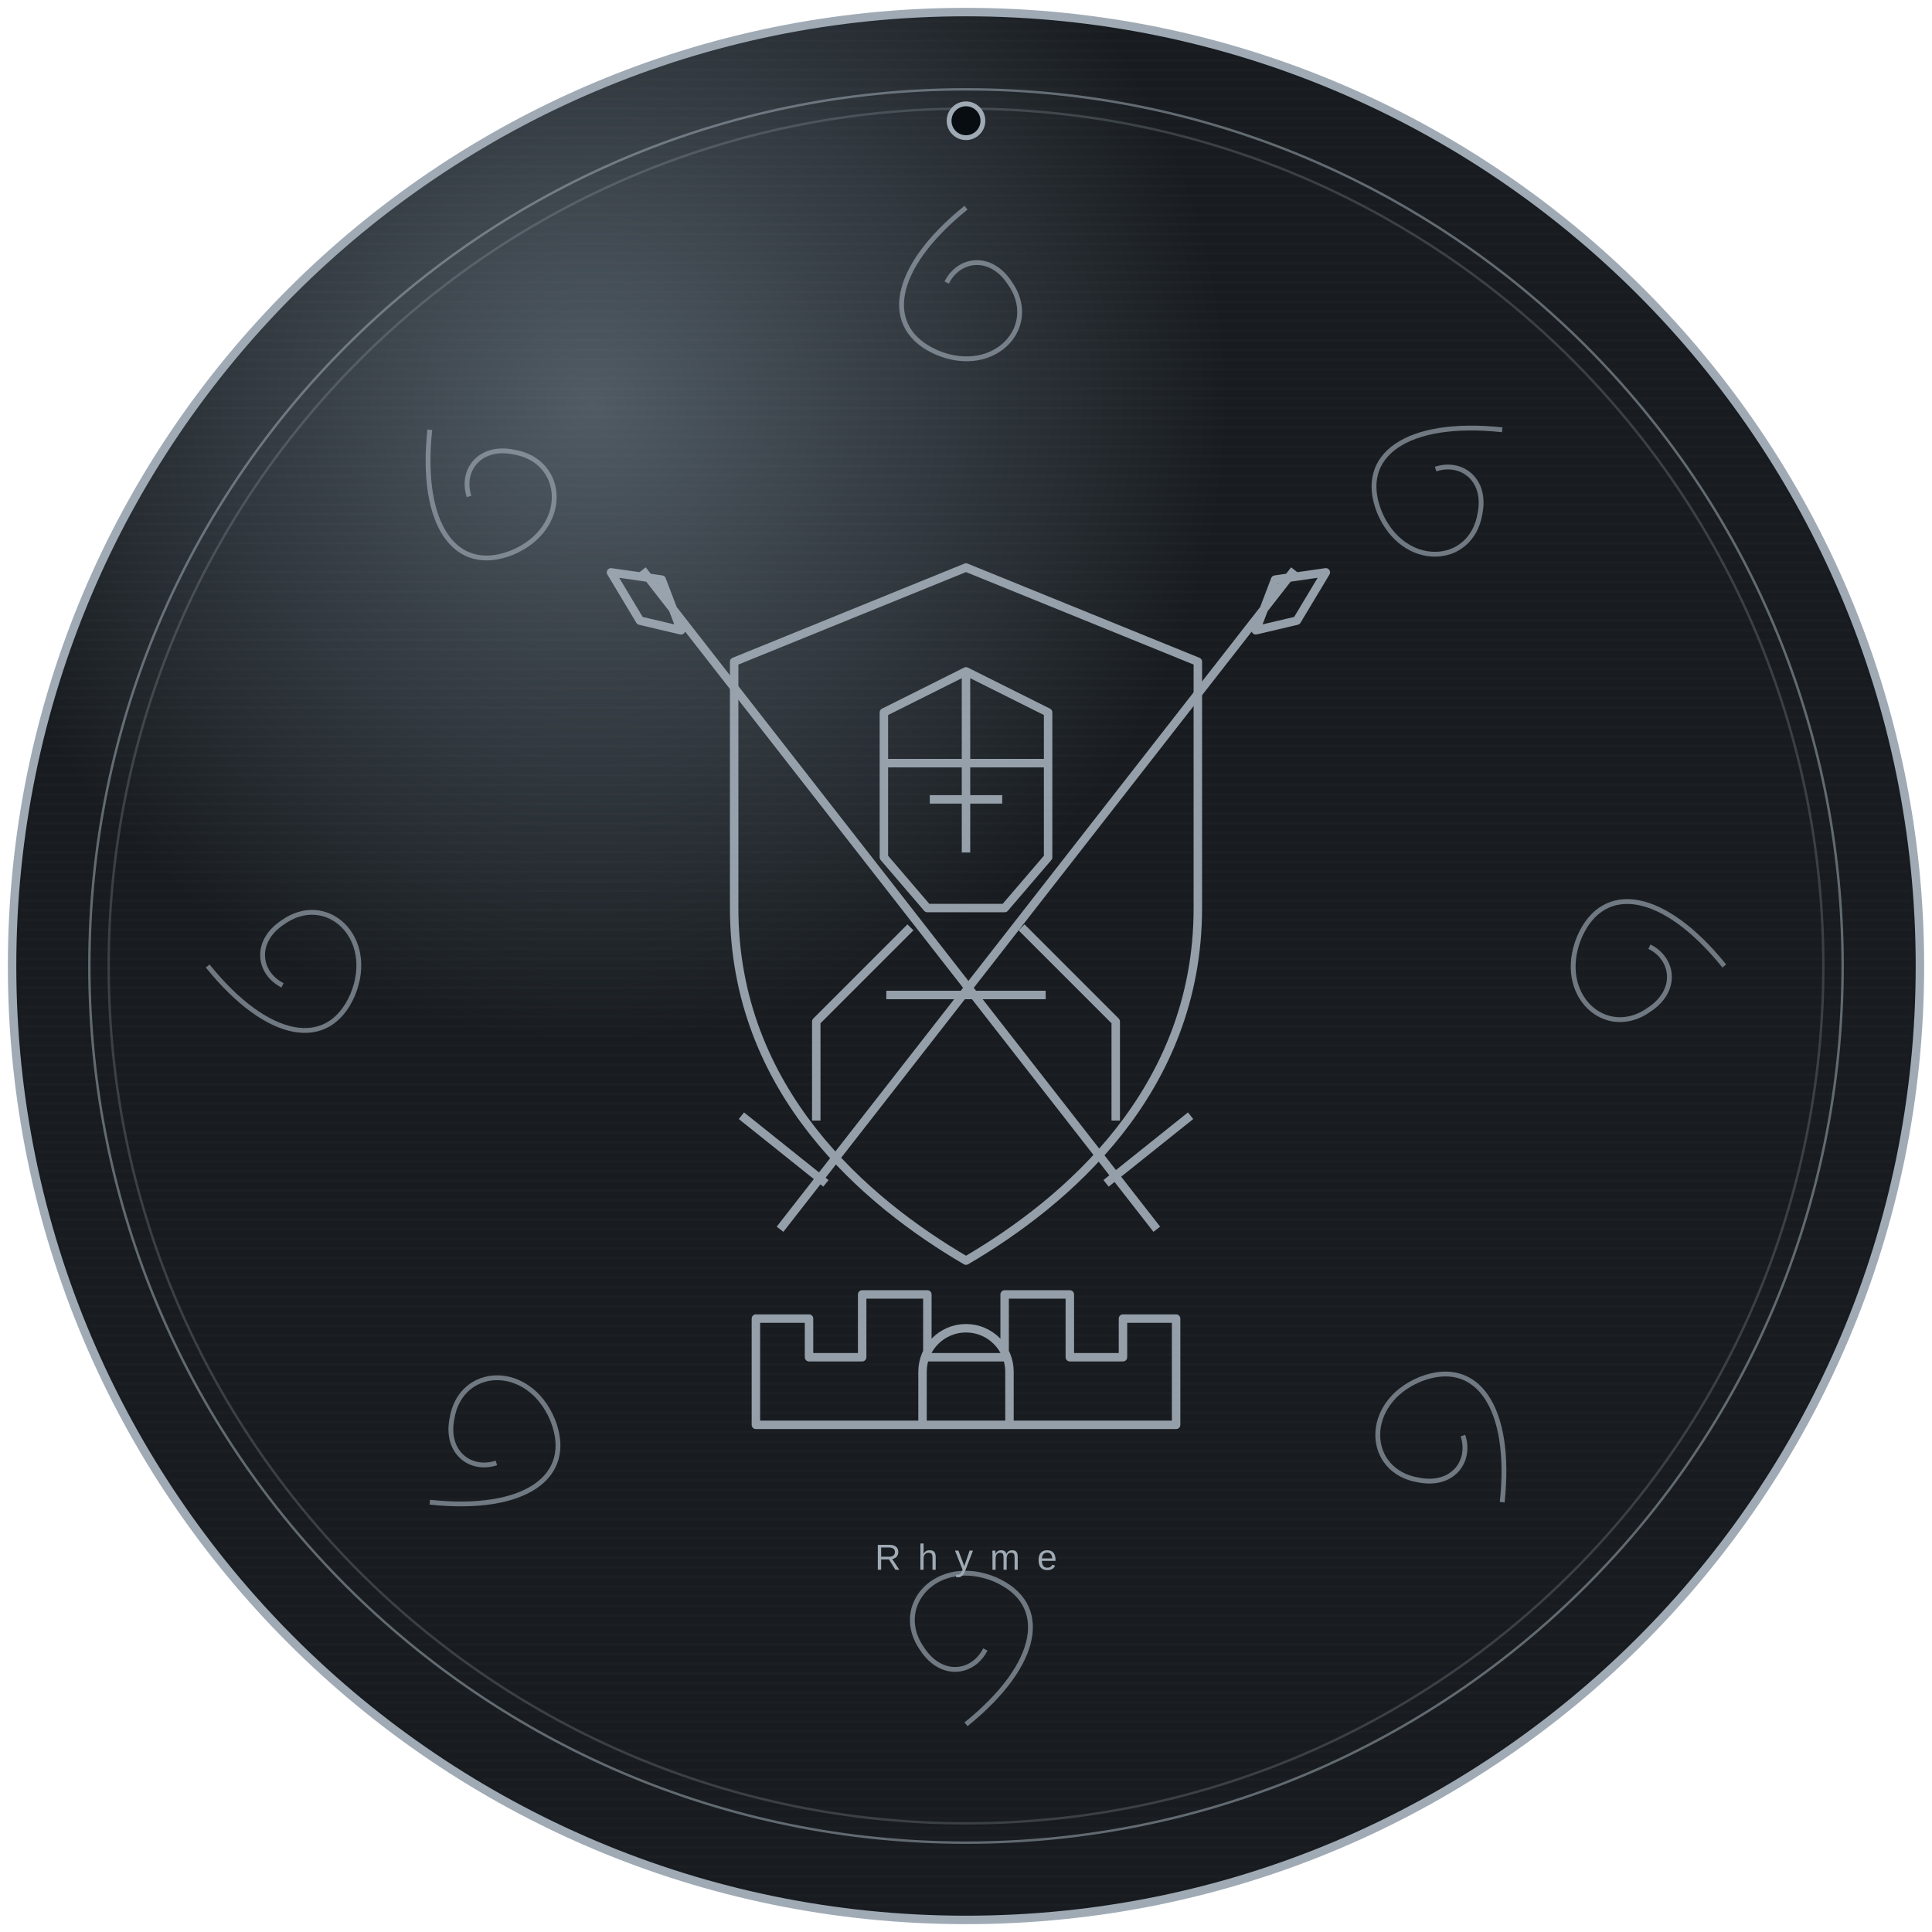
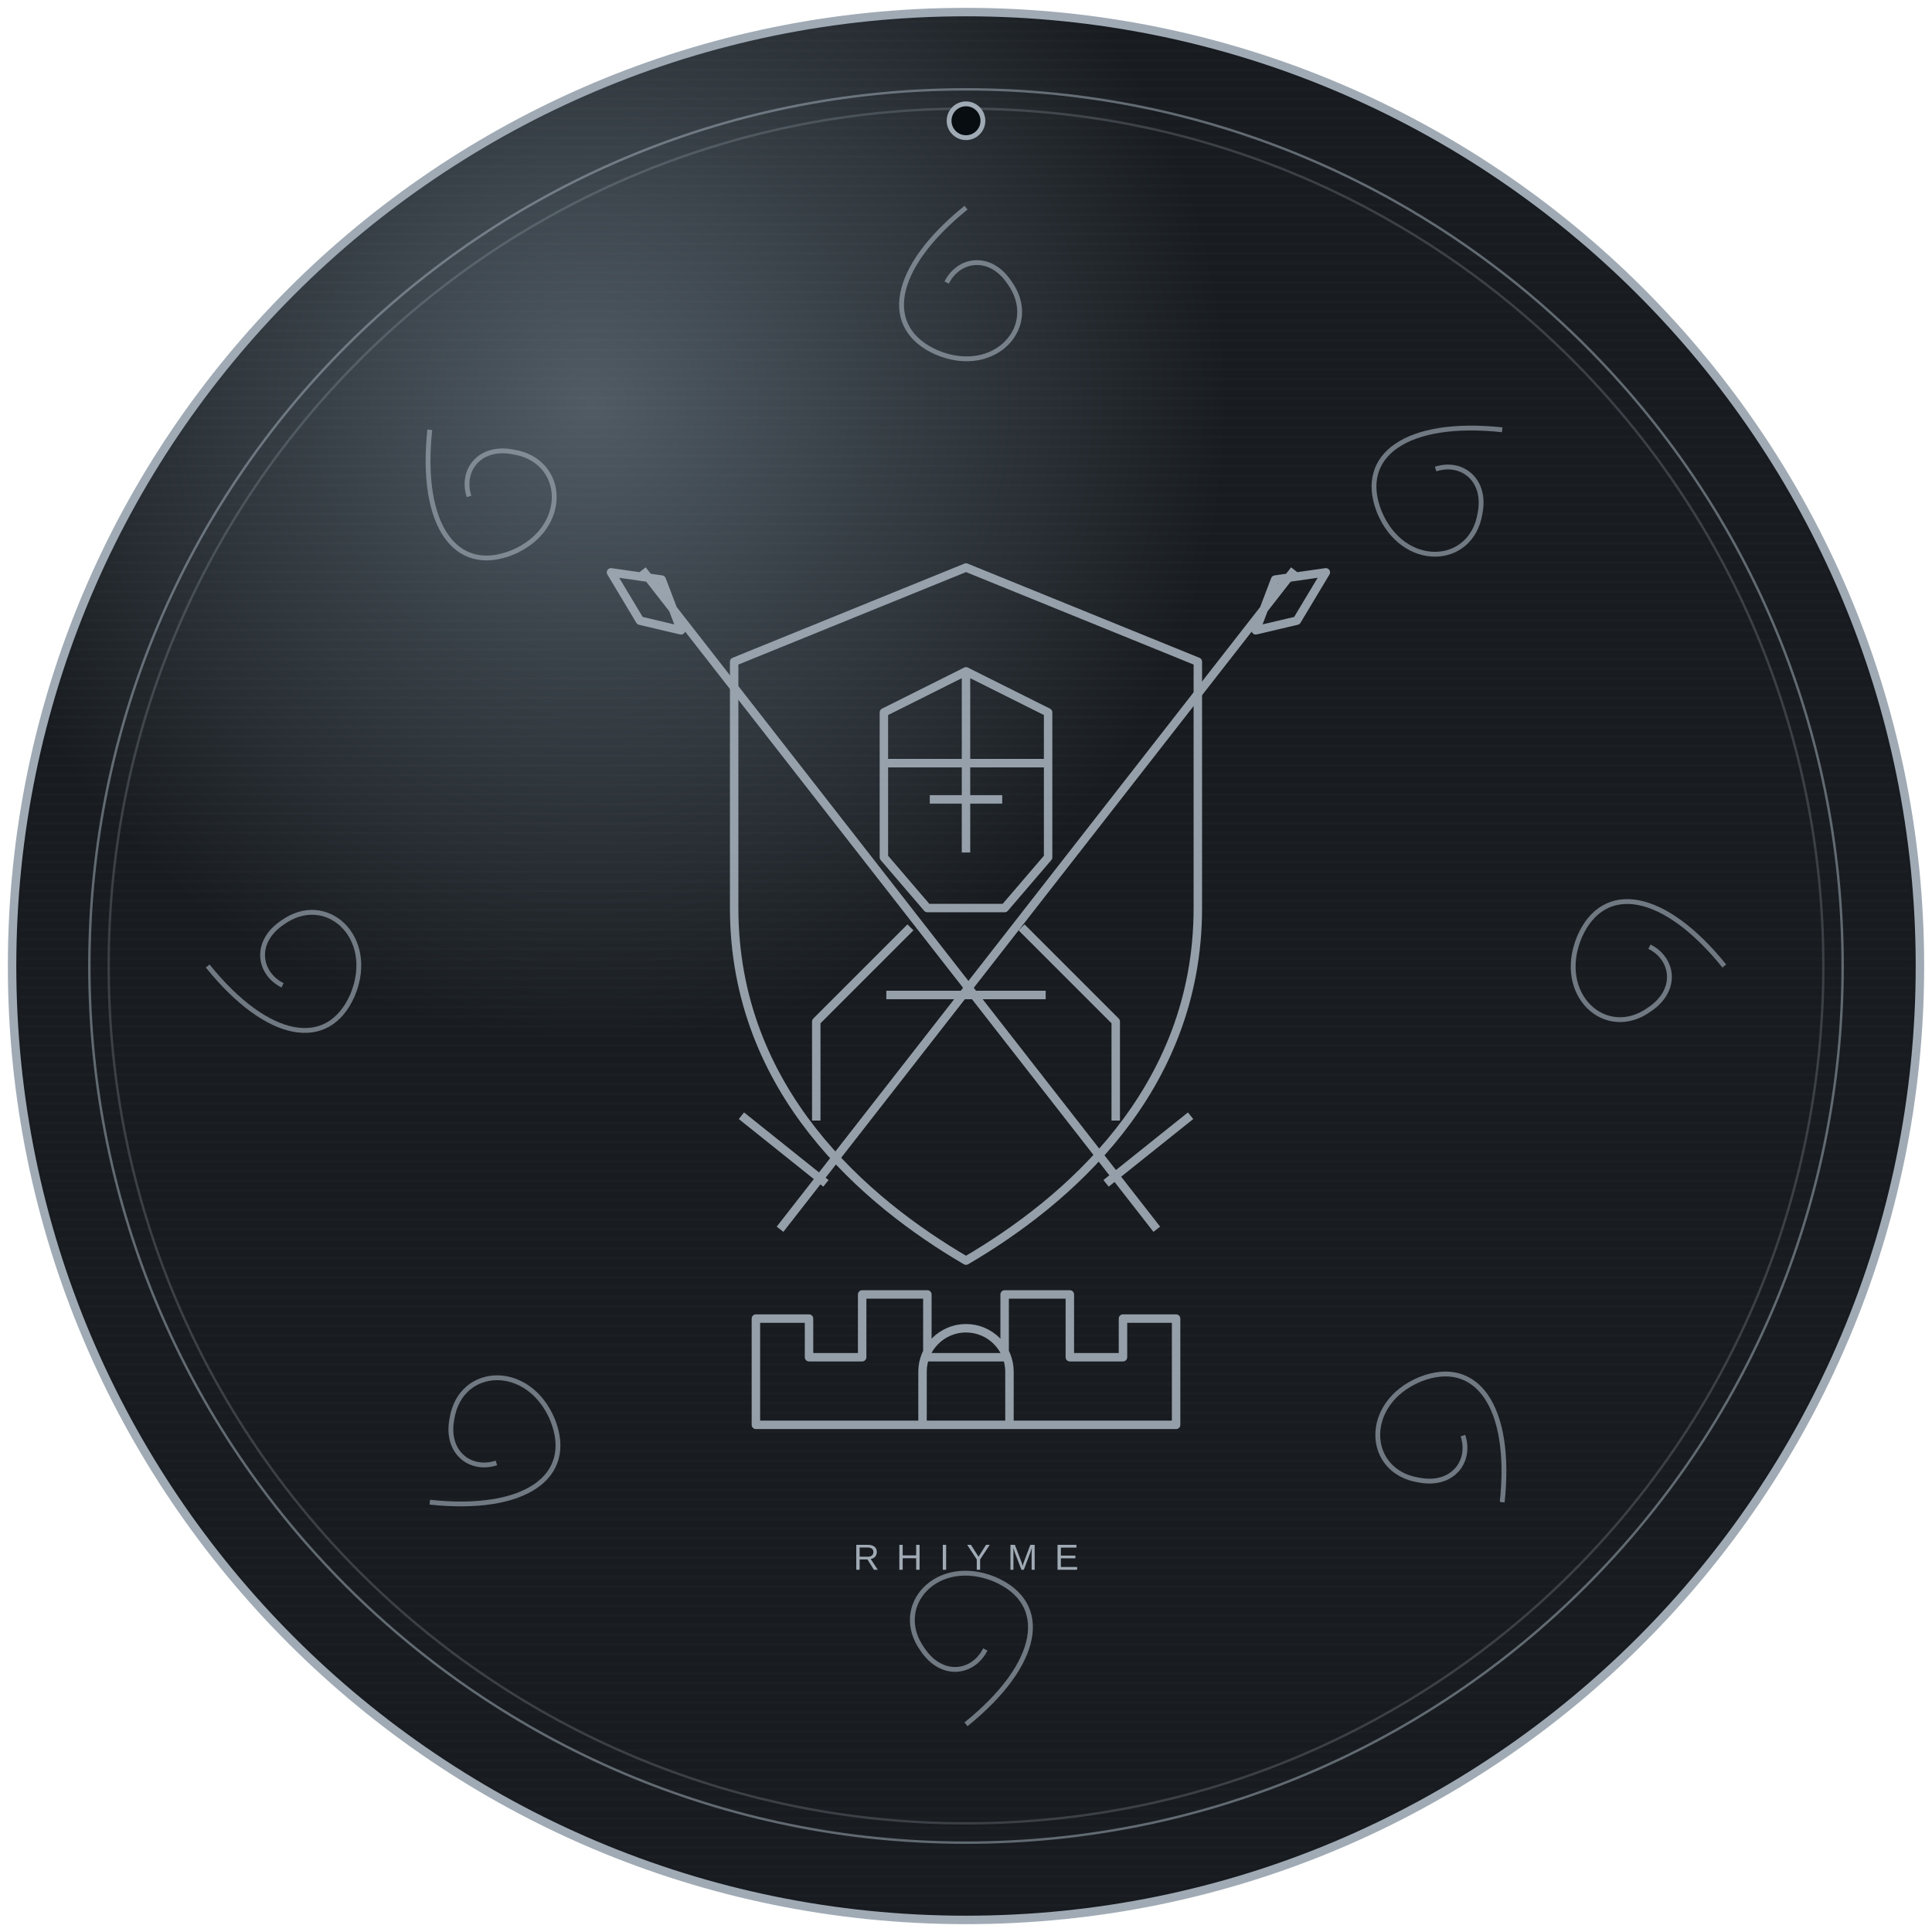
<svg xmlns="http://www.w3.org/2000/svg" width="800" height="800" viewBox="0 0 800 800">
  <defs>
    <radialGradient id="metal" cx="30%" cy="20%" r="85%">
      <stop stop-color="#505b64" />
      <stop offset=".4" stop-color="#181c20" />
      <stop offset="1" stop-color="#181c20" />
    </radialGradient>
    <pattern id="grain" width="4" height="4" patternUnits="userSpaceOnUse">
      <path d="M0 1h4" stroke="#9faab5" opacity=".025" />
    </pattern>
  </defs>
  <circle cx="400" cy="400" r="395" fill="url(#metal)" stroke="#9faab5" stroke-width="3.5" />
  <circle cx="400" cy="400" r="392" fill="url(#grain)" />
  <circle cx="400" cy="400" r="363" fill="none" stroke="#9faab5" opacity=".55" />
  <circle cx="400" cy="400" r="355" fill="none" stroke="#9faab5" opacity=".25" />
  <g fill="none" stroke="#9faab5" stroke-width="3.5" stroke-linejoin="round" opacity=".92">
    <path d="M400 235l96 39v102c0 76-55 122-96 146-41-24-96-70-96-146V274z" />
    <path d="M366 295l34-17 34 17v60l-18 21h-32l-18-21zM367 316h66M385 331h30M400 280v73M377 384l-39 39v41m85-80 39 39v41M367 412h66" />
    <path d="M266 236l213 273m-226-272 21 3 8 21-17-4zM458 490l35-28M536 236L323 509m226-272-21 3-8 21 17-4zM342 490l-35-28" />
    <path d="M313 590v-44h22v16h22v-26h27v26h32v-26h27v26h22v-16h22v44zM382 590v-22a18 18 0 0 1 36 0v22" />
  </g>
  <g fill="none" stroke="#9faab5" stroke-width="2" opacity=".65">
    <path id="p" d="M400 86c-31 25-35 50-12 60 24 10 43-11 30-29-8-12-21-10-26 0" />
    <use href="#p" transform="rotate(45 400 400)" />
    <use href="#p" transform="rotate(90 400 400)" />
    <use href="#p" transform="rotate(135 400 400)" />
    <use href="#p" transform="rotate(180 400 400)" />
    <use href="#p" transform="rotate(225 400 400)" />
    <use href="#p" transform="rotate(270 400 400)" />
    <use href="#p" transform="rotate(315 400 400)" />
  </g>
  <circle cx="400" cy="50" r="7" fill="#080d12" stroke="#9faab5" stroke-width="2" />
-   <text x="400" y="650" fill="#9faab5" text-anchor="middle" font-family="Arial,sans-serif" font-size="15" letter-spacing="7">Rhyme</text>
+   <text x="400" y="650" fill="#9faab5" text-anchor="middle" font-family="Arial,sans-serif" font-size="15" letter-spacing="7">RHIYME</text>
</svg>
